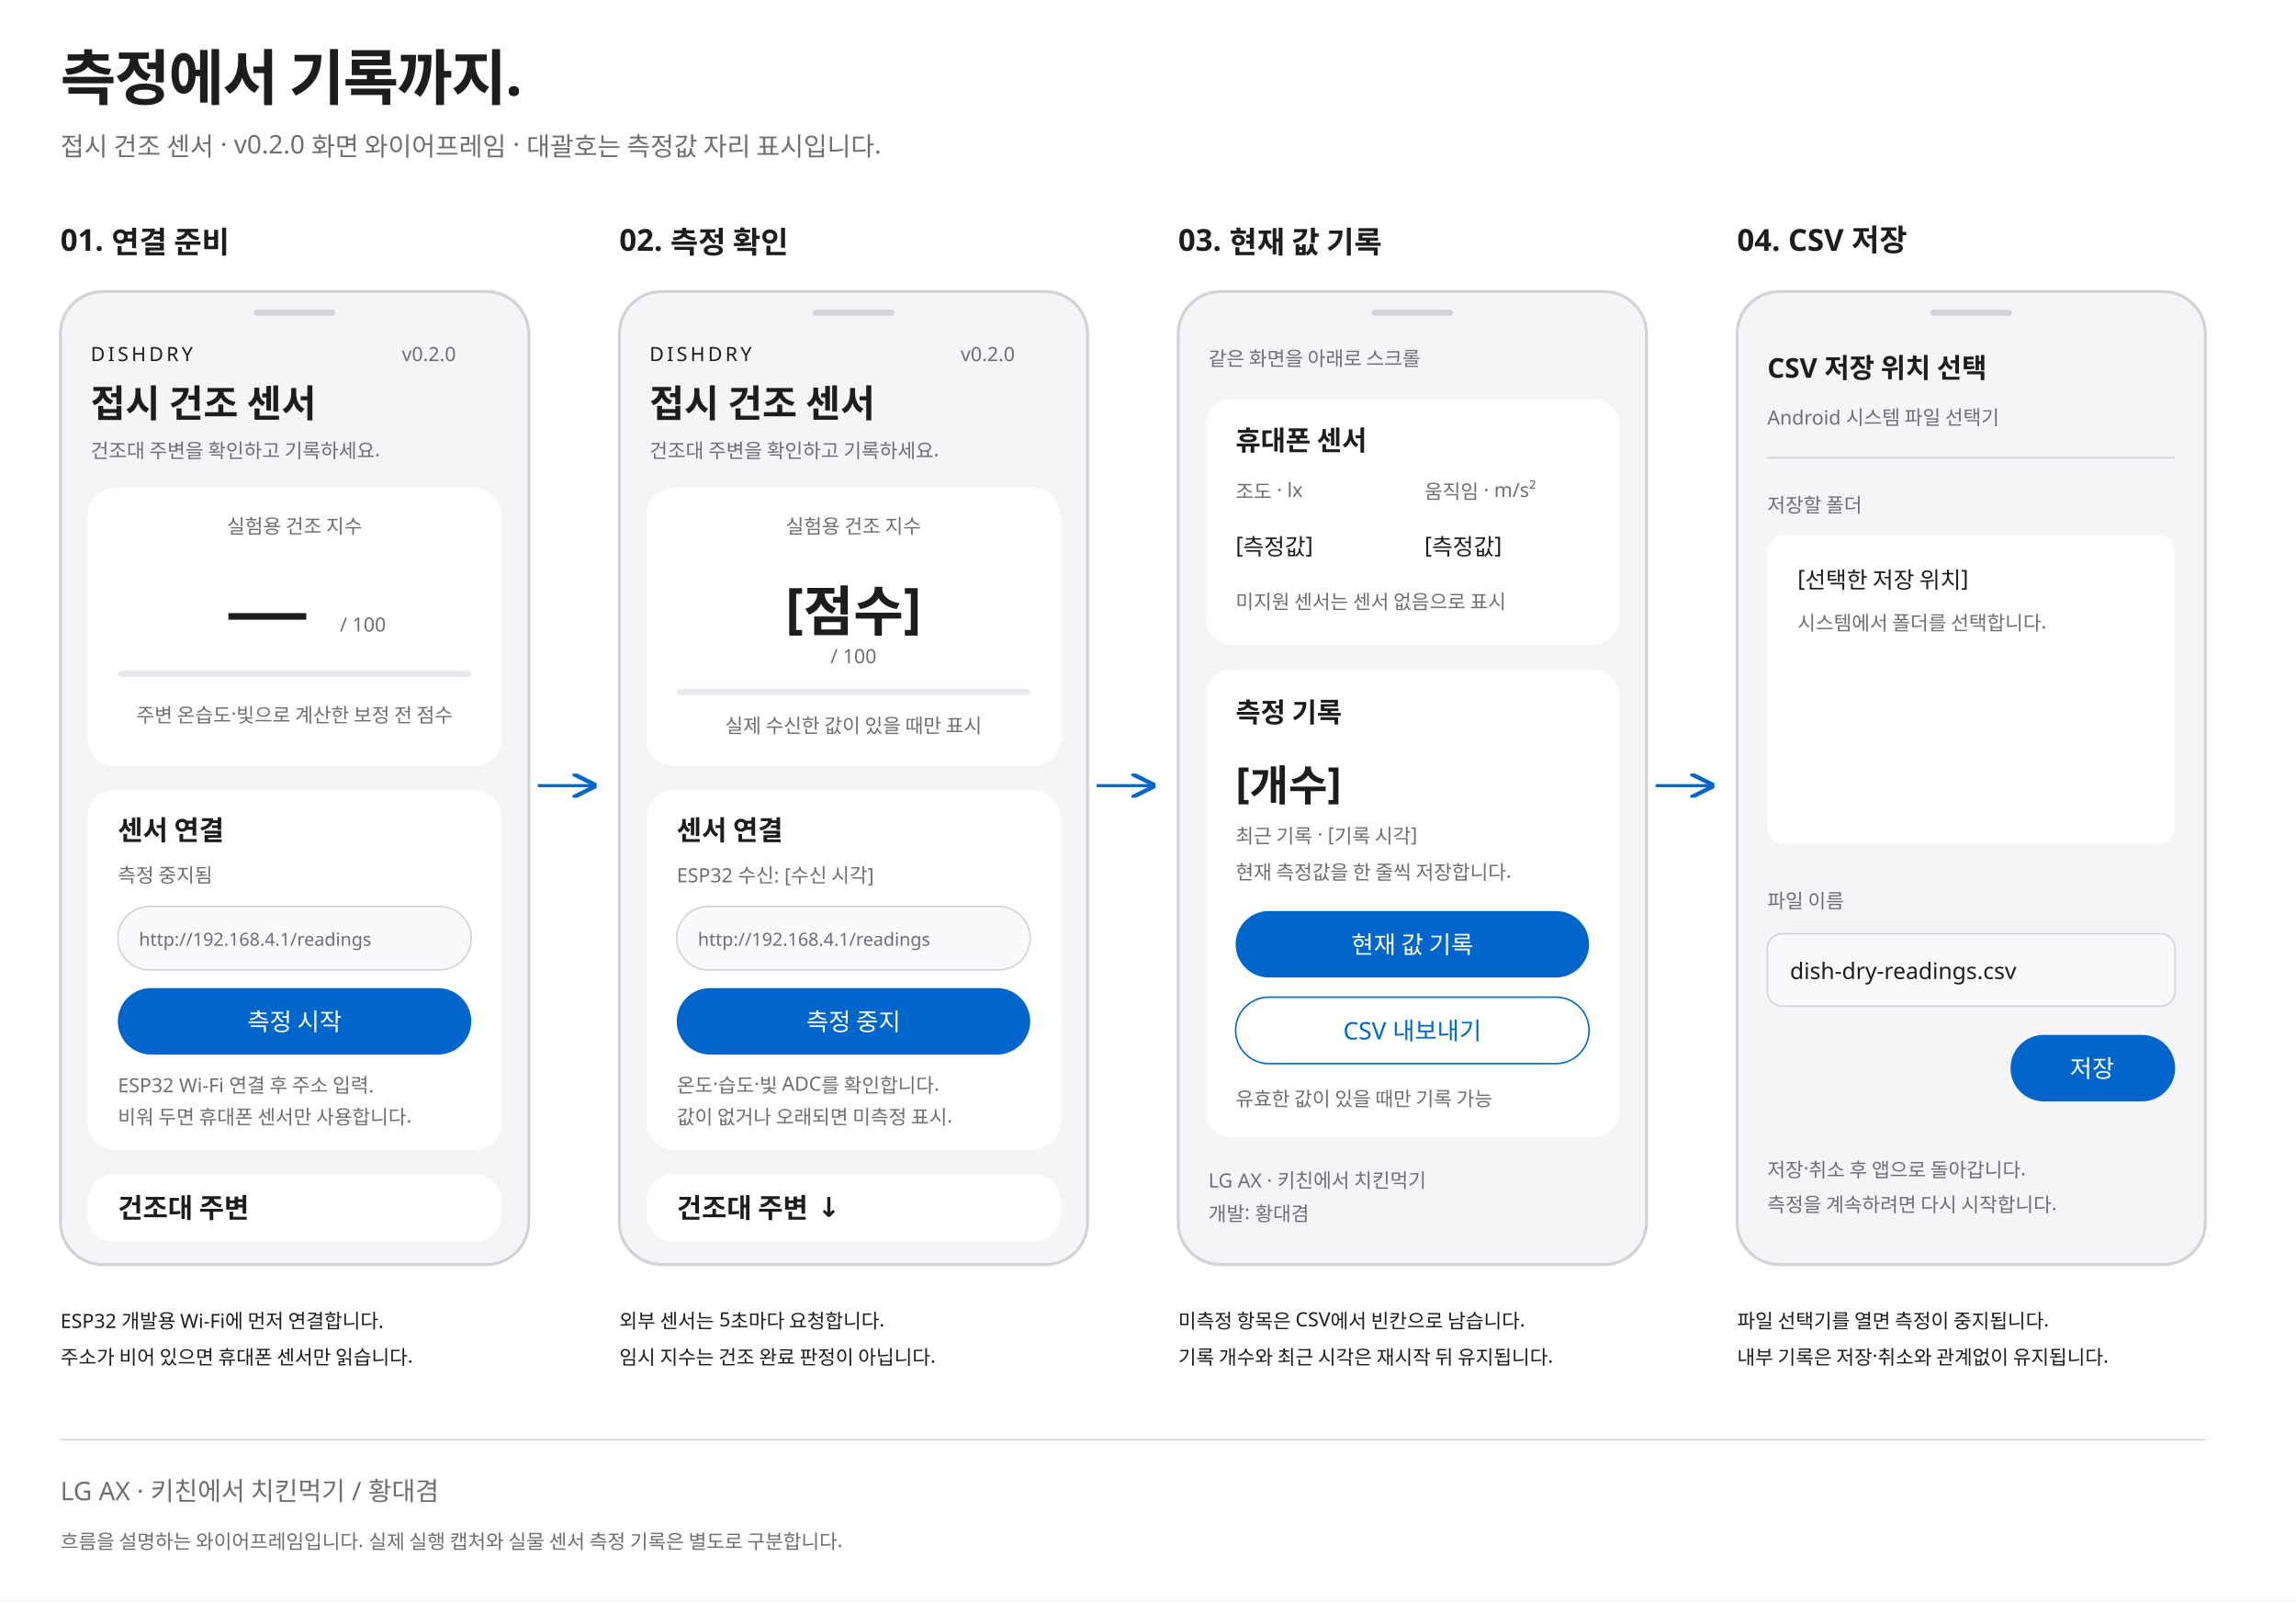
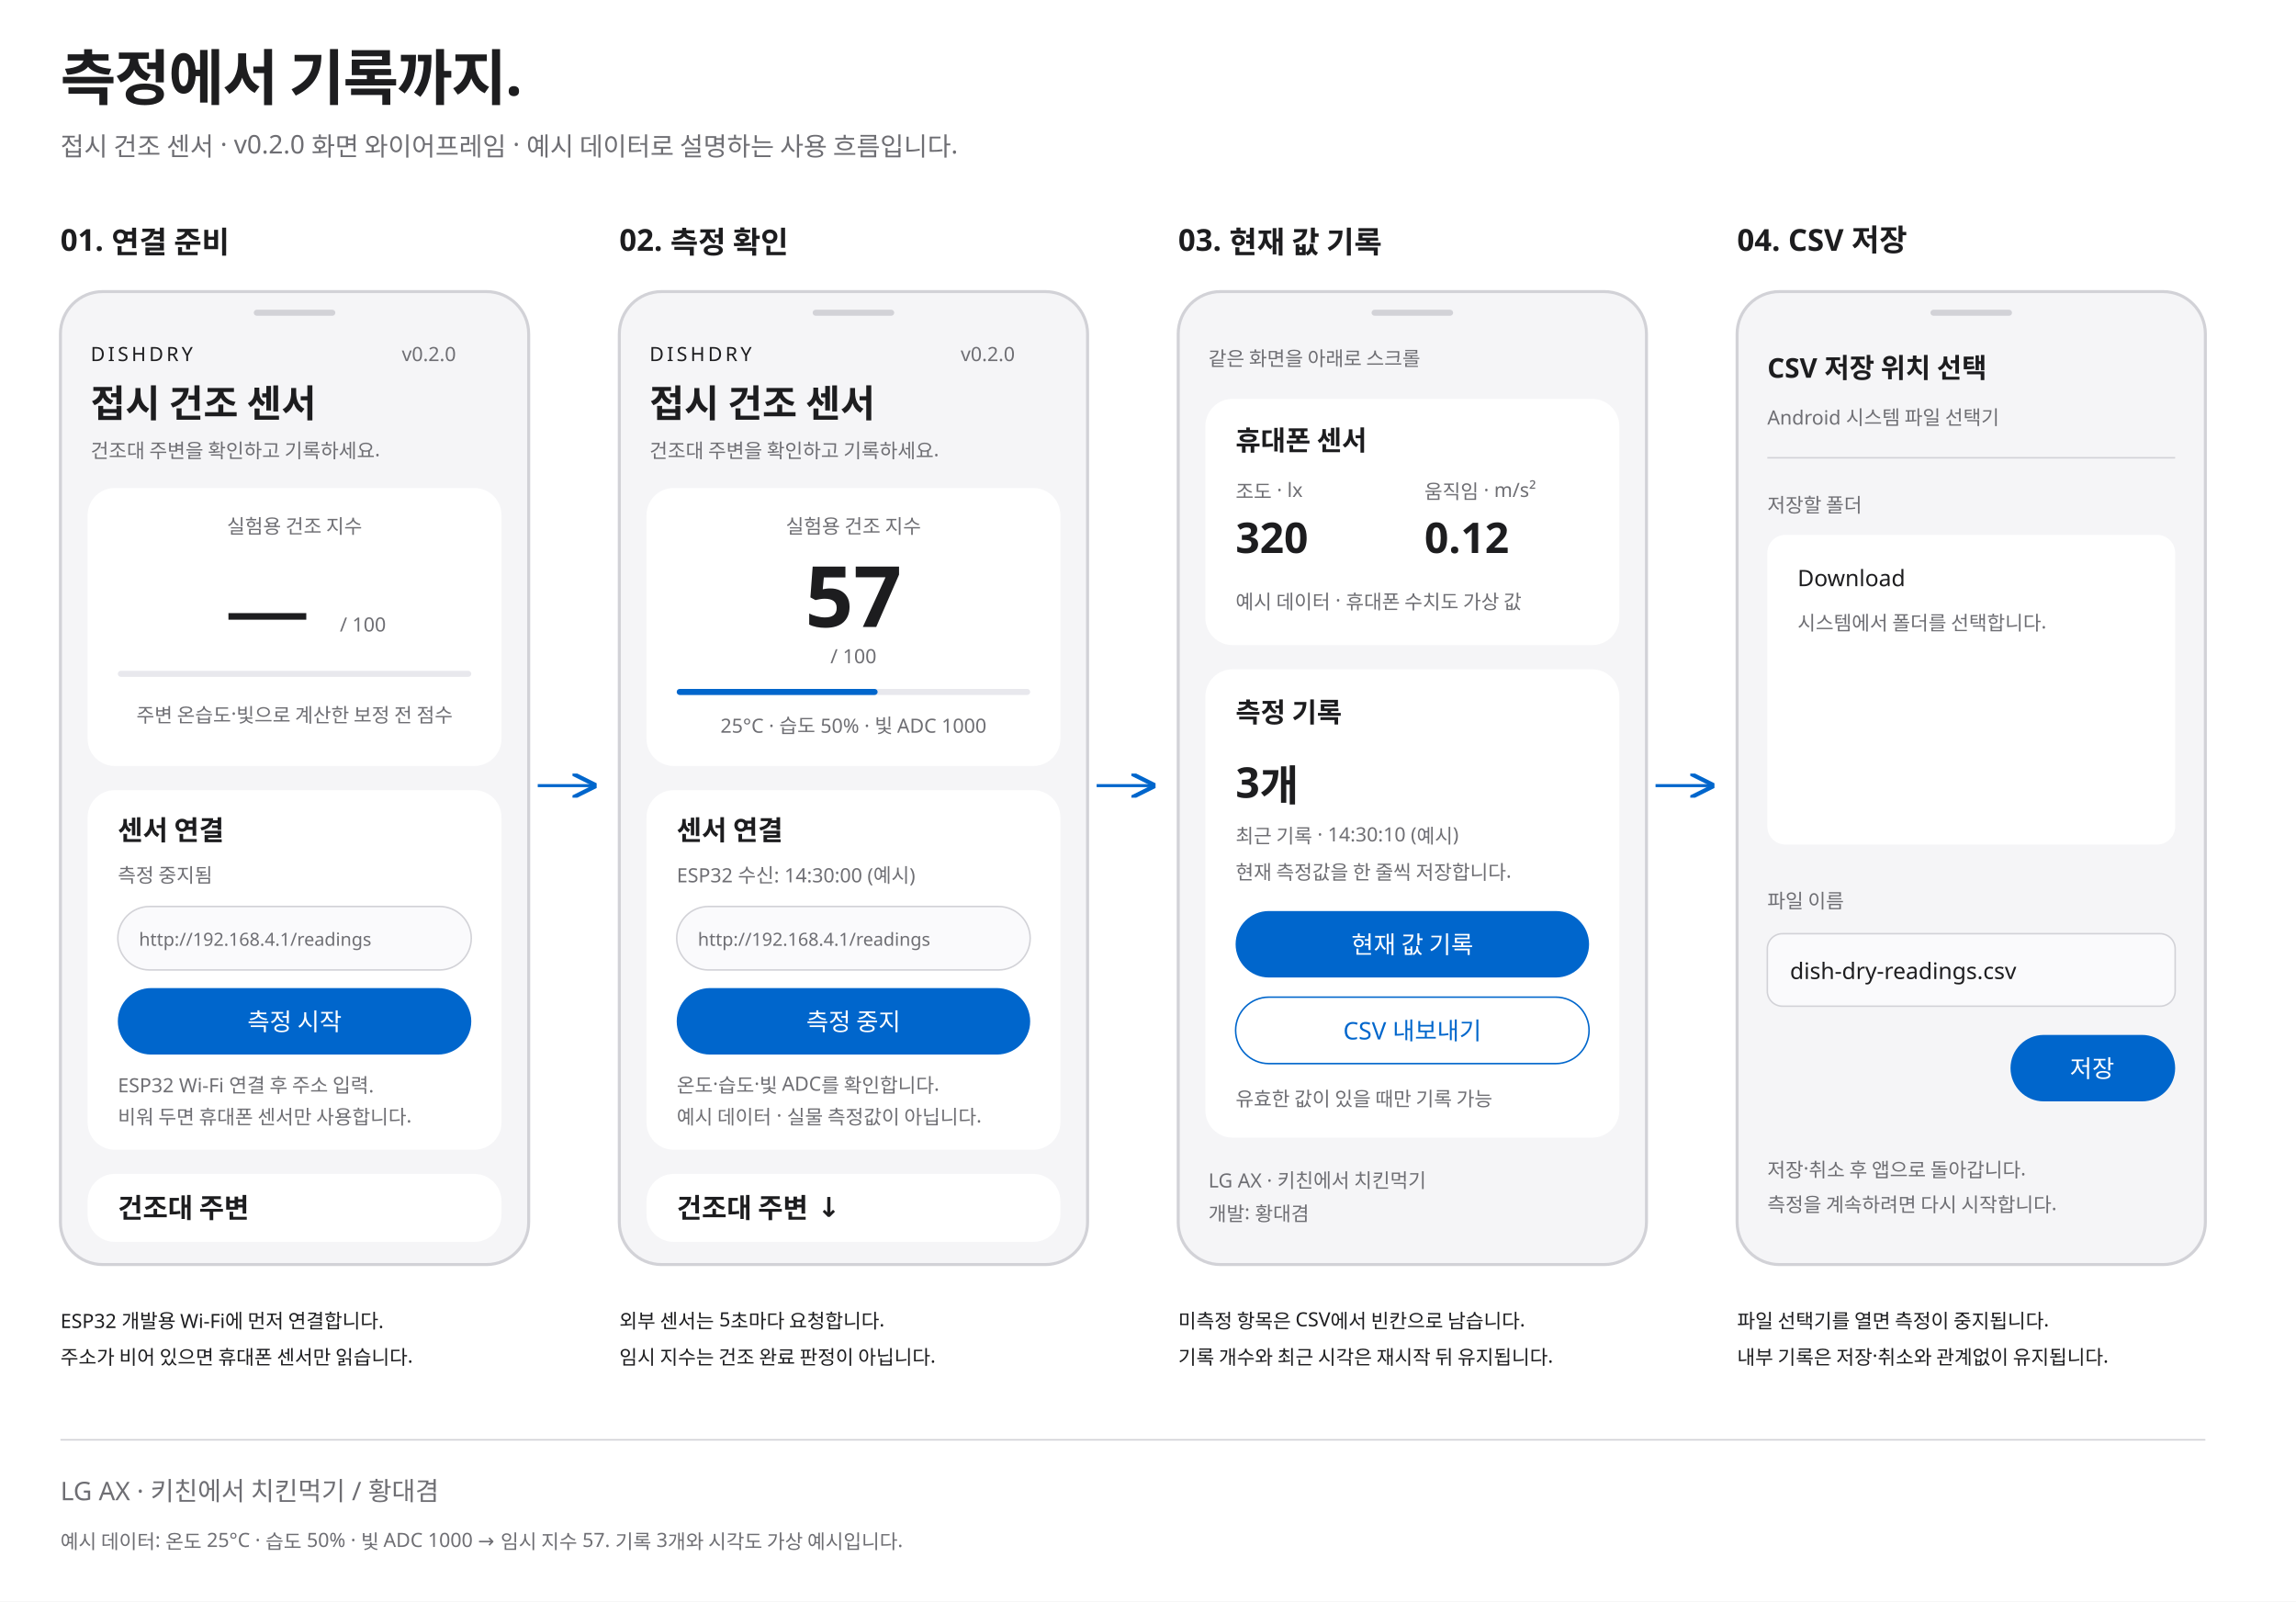
<svg xmlns="http://www.w3.org/2000/svg" width="1520" height="1060" viewBox="0 0 1520 1060">
  <style>
    text{font-family:'Malgun Gothic','Noto Sans KR',sans-serif;fill:#1d1d1f}
    .title{font-size:40px;font-weight:700;letter-spacing:-1px}.subtitle{font-size:17px;fill:#6e6e73}
    .step{font-size:20px;font-weight:700}.label{font-size:13px;fill:#6e6e73}.body{font-size:15px}
    .section{font-size:18px;font-weight:700}.value{font-size:28px;font-weight:700}.action{font-size:16px;fill:#fff}
    .card{fill:#fff}.phone{fill:#f5f5f7;stroke:#d2d2d7;stroke-width:2}.primary{fill:#0066cc}
    .secondary{fill:#fff;stroke:#0066cc}.field{fill:#fafafc;stroke:#d2d2d7}.muted{fill:#6e6e73}
  </style>
  <defs>
    <marker id="arrow" markerWidth="8" markerHeight="8" refX="7" refY="4" orient="auto">
      <path d="M0 0L8 4L0 8" fill="none" stroke="#0066cc" stroke-width="1.4" />
    </marker>
  </defs>
  <rect width="1520" height="1060" fill="#fff" />
  <text x="40" y="66" class="title">측정에서 기록까지.</text>
-   <text x="40" y="103" class="subtitle">접시 건조 센서 · v0.2.0 화면 와이어프레임 · 대괄호는 측정값 자리 표시입니다.</text>
+   <text x="40" y="103" class="subtitle">접시 건조 센서 · v0.2.0 화면 와이어프레임 · 예시 데이터로 설명하는 사용 흐름입니다.</text>
  <text x="40" y="166" class="step">01. 연결 준비</text>
  <text x="410" y="166" class="step">02. 측정 확인</text>
  <text x="780" y="166" class="step">03. 현재 값 기록</text>
  <text x="1150" y="166" class="step">04. CSV 저장</text>
  <g fill="none" stroke="#0066cc" stroke-width="2" marker-end="url(#arrow)">
    <path d="M356 520H393" />
    <path d="M726 520H763" />
    <path d="M1096 520H1133" />
  </g>
  <g transform="translate(40 193)">
    <rect width="310" height="644" rx="28" class="phone" />
    <rect x="128" y="12" width="54" height="4" rx="2" fill="#d2d2d7" />
    <text x="20" y="46" class="label" style="letter-spacing:2px;fill:#1d1d1f">DISHDRY</text>
    <text x="226" y="46" class="label">v0.2.0</text>
    <text x="20" y="83" style="font-size:25px;font-weight:700">접시 건조 센서</text>
    <text x="20" y="110" class="label">건조대 주변을 확인하고 기록하세요.</text>
    <rect x="18" y="130" width="274" height="184" rx="18" class="card" />
    <text x="155" y="160" text-anchor="middle" class="label">실험용 건조 지수</text>
    <text x="137" y="230" text-anchor="middle" style="font-size:56px">—</text>
    <text x="185" y="225" class="label">/ 100</text>
    <rect x="38" y="251" width="234" height="4" rx="2" fill="#e8e8ed" />
    <text x="155" y="285" text-anchor="middle" class="label">주변 온습도·빛으로 계산한 보정 전 점수</text>
    <rect x="18" y="330" width="274" height="238" rx="18" class="card" />
    <text x="38" y="363" class="section">센서 연결</text>
    <text x="38" y="391" class="label">측정 중지됨</text>
    <rect x="38" y="407" width="234" height="42" rx="21" class="field" />
    <text x="52" y="433" style="font-size:12px;fill:#6e6e73">http://192.168.4.1/readings</text>
    <rect x="38" y="461" width="234" height="44" rx="22" class="primary" />
    <text x="155" y="489" text-anchor="middle" class="action">측정 시작</text>
    <text x="38" y="530" class="label">ESP32 Wi-Fi 연결 후 주소 입력.</text>
    <text x="38" y="551" class="label">비워 두면 휴대폰 센서만 사용합니다.</text>
    <rect x="18" y="584" width="274" height="45" rx="18" class="card" />
    <text x="38" y="613" class="section">건조대 주변</text>
  </g>
  <g transform="translate(410 193)">
    <rect width="310" height="644" rx="28" class="phone" />
    <rect x="128" y="12" width="54" height="4" rx="2" fill="#d2d2d7" />
    <text x="20" y="46" class="label" style="letter-spacing:2px;fill:#1d1d1f">DISHDRY</text>
    <text x="226" y="46" class="label">v0.2.0</text>
    <text x="20" y="83" style="font-size:25px;font-weight:700">접시 건조 센서</text>
    <text x="20" y="110" class="label">건조대 주변을 확인하고 기록하세요.</text>
    <rect x="18" y="130" width="274" height="184" rx="18" class="card" />
    <text x="155" y="160" text-anchor="middle" class="label">실험용 건조 지수</text>
-     <text x="155" y="222" text-anchor="middle" style="font-size:36px;font-weight:700">[점수]</text>
+     <text x="155" y="222" text-anchor="middle" style="font-size:56px;font-weight:700">57</text>
    <text x="155" y="246" text-anchor="middle" class="label">/ 100</text>
    <rect x="38" y="263" width="234" height="4" rx="2" fill="#e8e8ed" />
-     <text x="155" y="292" text-anchor="middle" class="label">실제 수신한 값이 있을 때만 표시</text>
+     <rect x="38" y="263" width="133" height="4" rx="2" class="primary" />
+     <text x="155" y="292" text-anchor="middle" class="label">25°C · 습도 50% · 빛 ADC 1000</text>
    <rect x="18" y="330" width="274" height="238" rx="18" class="card" />
    <text x="38" y="363" class="section">센서 연결</text>
-     <text x="38" y="391" class="label">ESP32 수신: [수신 시각]</text>
+     <text x="38" y="391" class="label">ESP32 수신: 14:30:00 (예시)</text>
    <rect x="38" y="407" width="234" height="42" rx="21" class="field" />
    <text x="52" y="433" style="font-size:12px;fill:#6e6e73">http://192.168.4.1/readings</text>
    <rect x="38" y="461" width="234" height="44" rx="22" class="primary" />
    <text x="155" y="489" text-anchor="middle" class="action">측정 중지</text>
    <text x="38" y="530" class="label">온도·습도·빛 ADC를 확인합니다.</text>
-     <text x="38" y="551" class="label">값이 없거나 오래되면 미측정 표시.</text>
+     <text x="38" y="551" class="label">예시 데이터 · 실물 측정값이 아닙니다.</text>
    <rect x="18" y="584" width="274" height="45" rx="18" class="card" />
    <text x="38" y="613" class="section">건조대 주변 ↓</text>
  </g>
  <g transform="translate(780 193)">
    <rect width="310" height="644" rx="28" class="phone" />
    <rect x="128" y="12" width="54" height="4" rx="2" fill="#d2d2d7" />
    <text x="20" y="49" class="label">같은 화면을 아래로 스크롤</text>
    <rect x="18" y="71" width="274" height="163" rx="18" class="card" />
    <text x="38" y="105" class="section">휴대폰 센서</text>
    <text x="38" y="137" class="label">조도 · lx</text>
    <text x="163" y="137" class="label">움직임 · m/s²</text>
-     <text x="38" y="173" class="body">[측정값]</text>
-     <text x="163" y="173" class="body">[측정값]</text>
-     <text x="38" y="210" class="label">미지원 센서는 센서 없음으로 표시</text>
+     <text x="38" y="173" class="value">320</text>
+     <text x="163" y="173" class="value">0.12</text>
+     <text x="38" y="210" class="label">예시 데이터 · 휴대폰 수치도 가상 값</text>
    <rect x="18" y="250" width="274" height="310" rx="18" class="card" />
    <text x="38" y="285" class="section">측정 기록</text>
-     <text x="38" y="335" class="value">[개수]</text>
-     <text x="38" y="365" class="label">최근 기록 · [기록 시각]</text>
+     <text x="38" y="335" class="value">3개</text>
+     <text x="38" y="365" class="label">최근 기록 · 14:30:10 (예시)</text>
    <text x="38" y="389" class="label">현재 측정값을 한 줄씩 저장합니다.</text>
    <rect x="38" y="410" width="234" height="44" rx="22" class="primary" />
    <text x="155" y="438" text-anchor="middle" class="action">현재 값 기록</text>
    <rect x="38" y="467" width="234" height="44" rx="22" class="secondary" />
    <text x="155" y="495" text-anchor="middle" style="font-size:16px;fill:#0066cc">CSV 내보내기</text>
    <text x="38" y="539" class="label">유효한 값이 있을 때만 기록 가능</text>
    <text x="20" y="593" class="label">LG AX · 키친에서 치킨먹기</text>
    <text x="20" y="615" class="label">개발: 황대겸</text>
  </g>
  <g transform="translate(1150 193)">
    <rect width="310" height="644" rx="28" class="phone" />
    <rect x="128" y="12" width="54" height="4" rx="2" fill="#d2d2d7" />
    <text x="20" y="57" class="section">CSV 저장 위치 선택</text>
    <text x="20" y="88" class="label">Android 시스템 파일 선택기</text>
    <line x1="20" y1="110" x2="290" y2="110" stroke="#d2d2d7" />
    <text x="20" y="146" class="label">저장할 폴더</text>
    <rect x="20" y="161" width="270" height="205" rx="12" class="card" />
-     <text x="40" y="195" class="body">[선택한 저장 위치]</text>
+     <text x="40" y="195" class="body">Download</text>
    <text x="40" y="224" class="label">시스템에서 폴더를 선택합니다.</text>
    <text x="20" y="408" class="label">파일 이름</text>
    <rect x="20" y="425" width="270" height="48" rx="10" class="field" />
    <text x="35" y="455" class="body">dish-dry-readings.csv</text>
    <rect x="181" y="492" width="109" height="44" rx="22" class="primary" />
    <text x="235" y="520" text-anchor="middle" class="action">저장</text>
    <text x="20" y="586" class="label">저장·취소 후 앱으로 돌아갑니다.</text>
    <text x="20" y="609" class="label">측정을 계속하려면 다시 시작합니다.</text>
  </g>
  <g class="label">
    <text x="40" y="879">ESP32 개발용 Wi-Fi에 먼저 연결합니다.</text>
    <text x="40" y="903">주소가 비어 있으면 휴대폰 센서만 읽습니다.</text>
    <text x="410" y="879">외부 센서는 5초마다 요청합니다.</text>
    <text x="410" y="903">임시 지수는 건조 완료 판정이 아닙니다.</text>
    <text x="780" y="879">미측정 항목은 CSV에서 빈칸으로 남습니다.</text>
    <text x="780" y="903">기록 개수와 최근 시각은 재시작 뒤 유지됩니다.</text>
    <text x="1150" y="879">파일 선택기를 열면 측정이 중지됩니다.</text>
    <text x="1150" y="903">내부 기록은 저장·취소와 관계없이 유지됩니다.</text>
  </g>
  <line x1="40" y1="953" x2="1460" y2="953" stroke="#d2d2d7" />
  <text x="40" y="993" class="subtitle">LG AX · 키친에서 치킨먹기 / 황대겸</text>
-   <text x="40" y="1025" class="label">흐름을 설명하는 와이어프레임입니다. 실제 실행 캡처와 실물 센서 측정 기록은 별도로 구분합니다.</text>
+   <text x="40" y="1025" class="label">예시 데이터: 온도 25°C · 습도 50% · 빛 ADC 1000 → 임시 지수 57. 기록 3개와 시각도 가상 예시입니다.</text>
</svg>
